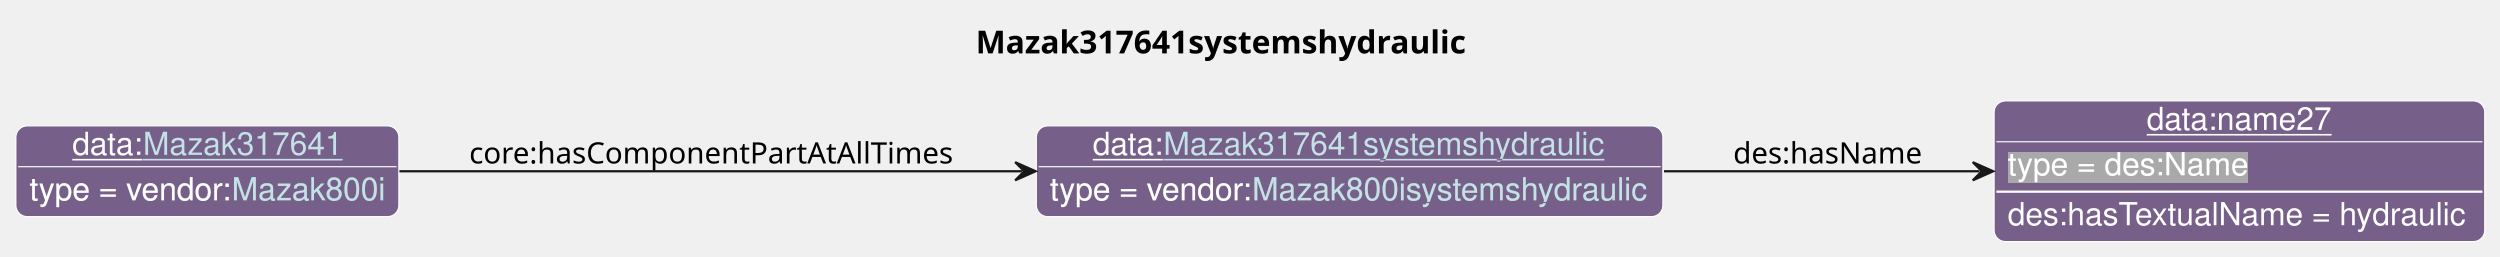
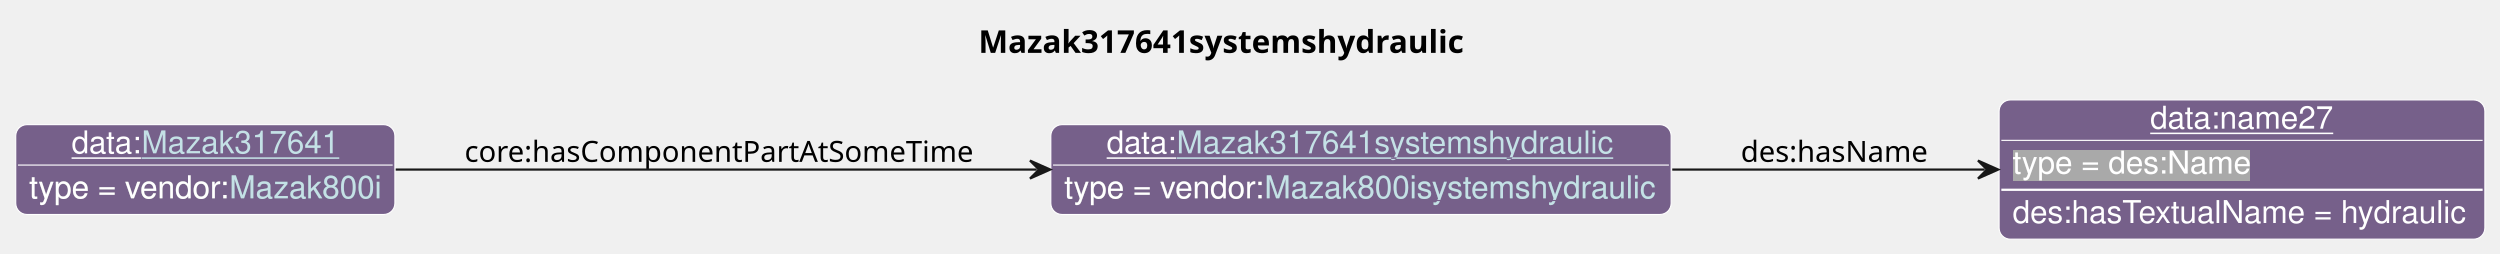
- <svg xmlns="http://www.w3.org/2000/svg" xmlns:xlink="http://www.w3.org/1999/xlink" contentStyleType="text/css" data-diagram-type="CLASS" height="113px" preserveAspectRatio="none" style="width:1102px;height:113px;background:#FFFFFF;" version="1.1" viewBox="0 0 1102 113" width="1102px" zoomAndPan="magnify">
+ <svg xmlns="http://www.w3.org/2000/svg" xmlns:xlink="http://www.w3.org/1999/xlink" contentStyleType="text/css" data-diagram-type="CLASS" height="113px" preserveAspectRatio="none" style="width:1113px;height:113px;background:#FFFFFF;" version="1.1" viewBox="0 0 1113 113" width="1113px" zoomAndPan="magnify">
  <defs>
-     <filter height="1" id="bkkfielzn32mo0" width="1" x="0" y="0">
+     <filter height="1" id="b102ry9qx1bck0" width="1" x="0" y="0">
      <feFlood flood-color="#76608A" result="flood" />
      <feComposite in="SourceGraphic" in2="flood" operator="over" />
    </filter>
-     <filter height="1" id="bkkfielzn32mo1" width="1" x="0" y="0">
+     <filter height="1" id="b102ry9qx1bck1" width="1" x="0" y="0">
      <feFlood flood-color="#A9A9A9" result="flood" />
      <feComposite in="SourceGraphic" in2="flood" operator="over" />
    </filter>
  </defs>
  <g>
    <g class="title" data-source-line="13">
-       <text fill="#000000" font-family="sans-serif" font-size="14" font-weight="bold" lengthAdjust="spacing" textLength="228.054" x="430.109" y="23.535">Mazak317641systemshydraulic</text>
+       <text fill="#000000" font-family="sans-serif" font-size="14" font-weight="bold" lengthAdjust="spacing" textLength="228.054" x="435.609" y="23.535">Mazak317641systemshydraulic</text>
    </g>
    <g class="entity" data-entity="o0" data-source-line="131" data-uid="ent0002" id="entity_o0">
-       <rect fill="#76608A" height="40" rx="5" ry="5" style="stroke:#FFFFFF;stroke-width:0.5;" width="276.182" x="456.82" y="55.488" />
-       <text fill="#FFFFFF" font-family="Helvetica" font-size="14" lengthAdjust="spacing" text-decoration="underline" textLength="31.138" x="481.684" y="68.269">data:</text>
+       <rect fill="#76608A" height="40" rx="5" ry="5" style="stroke:#FFFFFF;stroke-width:0.5;" width="276.182" x="467.82" y="55.488" />
+       <text fill="#FFFFFF" font-family="Helvetica" font-size="14" lengthAdjust="spacing" text-decoration="underline" textLength="31.138" x="492.684" y="68.269">data:</text>
      <a href="./Mazak317641systemshydraulic.html" target="_top" title="./Mazak317641systemshydraulic.html" xlink:actuate="onRequest" xlink:href="./Mazak317641systemshydraulic.html" xlink:show="new" xlink:title="./Mazak317641systemshydraulic.html" xlink:type="simple">
-         <text fill="#C4E1E6" font-family="Helvetica" font-size="14" lengthAdjust="spacing" text-decoration="underline" textLength="195.316" x="512.822" y="68.269">Mazak317641systemshydraulic</text>
+         <text fill="#C4E1E6" font-family="Helvetica" font-size="14" lengthAdjust="spacing" text-decoration="underline" textLength="195.316" x="523.822" y="68.269">Mazak317641systemshydraulic</text>
      </a>
-       <line style="stroke:#FFFFFF;stroke-width:0.5;" x1="457.82" x2="732.002" y1="73.488" y2="73.488" />
-       <text fill="#FFFFFF" filter="url(#bkkfielzn32mo0)" font-family="Helvetica" font-size="14" lengthAdjust="spacing" textLength="89.113" x="462.82" y="88.269">type = vendor:</text>
+       <line style="stroke:#FFFFFF;stroke-width:0.5;" x1="468.82" x2="743.002" y1="73.488" y2="73.488" />
+       <text fill="#FFFFFF" filter="url(#b102ry9qx1bck0)" font-family="Helvetica" font-size="14" lengthAdjust="spacing" textLength="89.113" x="473.82" y="88.269">type = vendor:</text>
      <a href="../Mazak.html#Mazak800isystemshydraulic" target="_top" title="../Mazak.html#Mazak800isystemshydraulic" xlink:actuate="onRequest" xlink:href="../Mazak.html#Mazak800isystemshydraulic" xlink:show="new" xlink:title="../Mazak.html#Mazak800isystemshydraulic" xlink:type="simple">
-         <text fill="#C4E1E6" filter="url(#bkkfielzn32mo0)" font-family="Helvetica" font-size="14" lengthAdjust="spacing" textLength="175.068" x="551.933" y="88.269">Mazak800isystemshydraulic</text>
-         <line style="stroke:#76608A;stroke-width:0.5;" x1="551.933" x2="727.002" y1="89.269" y2="89.269" />
+         <text fill="#C4E1E6" filter="url(#b102ry9qx1bck0)" font-family="Helvetica" font-size="14" lengthAdjust="spacing" textLength="175.068" x="562.933" y="88.269">Mazak800isystemshydraulic</text>
+         <line style="stroke:#76608A;stroke-width:0.5;" x1="562.933" x2="738.002" y1="89.269" y2="89.269" />
      </a>
    </g>
    <g class="entity" data-entity="o1" data-source-line="131" data-uid="ent0003" id="entity_o1">
-       <rect fill="#76608A" height="62" rx="5" ry="5" style="stroke:#FFFFFF;stroke-width:0.5;" width="216.272" x="879" y="44.488" />
-       <text fill="#FFFFFF" font-family="Helvetica" font-size="14" lengthAdjust="spacing" text-decoration="underline" textLength="81.731" x="946.27" y="57.269">data:name27</text>
-       <line style="stroke:#FFFFFF;stroke-width:0.5;" x1="880" x2="1094.272" y1="62.488" y2="62.488" />
-       <text fill="#FFFFFF" filter="url(#bkkfielzn32mo1)" font-family="Helvetica" font-size="14" lengthAdjust="spacing" textLength="106.224" x="885" y="77.269">type = des:Name</text>
-       <line style="stroke:#FFFFFF;stroke-width:1;" x1="880" x2="1094.272" y1="84.488" y2="84.488" />
-       <text fill="#FFFFFF" font-family="Helvetica" font-size="14" lengthAdjust="spacing" textLength="204.272" x="885" y="99.269">des:hasTextualName = hydraulic</text>
+       <rect fill="#76608A" height="62" rx="5" ry="5" style="stroke:#FFFFFF;stroke-width:0.5;" width="216.272" x="890" y="44.488" />
+       <text fill="#FFFFFF" font-family="Helvetica" font-size="14" lengthAdjust="spacing" text-decoration="underline" textLength="81.731" x="957.27" y="57.269">data:name27</text>
+       <line style="stroke:#FFFFFF;stroke-width:0.5;" x1="891" x2="1105.272" y1="62.488" y2="62.488" />
+       <text fill="#FFFFFF" filter="url(#b102ry9qx1bck1)" font-family="Helvetica" font-size="14" lengthAdjust="spacing" textLength="106.224" x="896" y="77.269">type = des:Name</text>
+       <line style="stroke:#FFFFFF;stroke-width:1;" x1="891" x2="1105.272" y1="84.488" y2="84.488" />
+       <text fill="#FFFFFF" font-family="Helvetica" font-size="14" lengthAdjust="spacing" textLength="204.272" x="896" y="99.269">des:hasTextualName = hydraulic</text>
    </g>
    <g class="entity" data-entity="o2" data-source-line="131" data-uid="ent0004" id="entity_o2">
      <rect fill="#76608A" height="40" rx="5" ry="5" style="stroke:#FFFFFF;stroke-width:0.5;" width="168.816" x="7" y="55.488" />
      <text fill="#FFFFFF" font-family="Helvetica" font-size="14" lengthAdjust="spacing" text-decoration="underline" textLength="31.138" x="31.864" y="68.269">data:</text>
      <a href="./Mazak317641.html" target="_top" title="./Mazak317641.html" xlink:actuate="onRequest" xlink:href="./Mazak317641.html" xlink:show="new" xlink:title="./Mazak317641.html" xlink:type="simple">
        <text fill="#C4E1E6" font-family="Helvetica" font-size="14" lengthAdjust="spacing" text-decoration="underline" textLength="87.951" x="63.002" y="68.269">Mazak317641</text>
      </a>
      <line style="stroke:#FFFFFF;stroke-width:0.5;" x1="8" x2="174.816" y1="73.488" y2="73.488" />
-       <text fill="#FFFFFF" filter="url(#bkkfielzn32mo0)" font-family="Helvetica" font-size="14" lengthAdjust="spacing" textLength="89.113" x="13" y="88.269">type = vendor:</text>
+       <text fill="#FFFFFF" filter="url(#b102ry9qx1bck0)" font-family="Helvetica" font-size="14" lengthAdjust="spacing" textLength="89.113" x="13" y="88.269">type = vendor:</text>
      <a href="../Mazak.html#Mazak800i" target="_top" title="../Mazak.html#Mazak800i" xlink:actuate="onRequest" xlink:href="../Mazak.html#Mazak800i" xlink:show="new" xlink:title="../Mazak.html#Mazak800i" xlink:type="simple">
-         <text fill="#C4E1E6" filter="url(#bkkfielzn32mo0)" font-family="Helvetica" font-size="14" lengthAdjust="spacing" textLength="67.703" x="102.113" y="88.269">Mazak800i</text>
+         <text fill="#C4E1E6" filter="url(#b102ry9qx1bck0)" font-family="Helvetica" font-size="14" lengthAdjust="spacing" textLength="67.703" x="102.113" y="88.269">Mazak800i</text>
        <line style="stroke:#76608A;stroke-width:0.5;" x1="102.113" x2="169.816" y1="89.269" y2="89.269" />
      </a>
    </g>
    <g class="link" data-entity-1="o0" data-entity-2="o1" data-source-line="195" data-uid="lnk5" id="link_o0_o1">
-       <path codeLine="195" d="M733.49,75.488 C781.1,75.488 827.74,75.488 872.59,75.488" fill="none" id="o0-to-o1" style="stroke:#181818;stroke-width:1;" />
-       <polygon fill="#181818" points="878.59,75.488,869.59,71.488,873.59,75.488,869.59,79.488,878.59,75.488" style="stroke:#181818;stroke-width:1;" />
-       <text fill="#000000" font-family="sans-serif" font-size="13" lengthAdjust="spacing" textLength="84.202" x="764" y="72.057">des:hasName</text>
+       <path codeLine="195" d="M744.49,75.488 C792.1,75.488 838.74,75.488 883.59,75.488" fill="none" id="o0-to-o1" style="stroke:#181818;stroke-width:1;" />
+       <polygon fill="#181818" points="889.59,75.488,880.59,71.488,884.59,75.488,880.59,79.488,889.59,75.488" style="stroke:#181818;stroke-width:1;" />
+       <text fill="#000000" font-family="sans-serif" font-size="13" lengthAdjust="spacing" textLength="84.202" x="775" y="72.057">des:hasName</text>
    </g>
    <g class="link" data-entity-1="o2" data-entity-2="o0" data-source-line="195" data-uid="lnk6" id="link_o2_o0">
-       <path codeLine="195" d="M176.07,75.488 C252.42,75.488 360.72,75.488 450.48,75.488" fill="none" id="o2-to-o0" style="stroke:#181818;stroke-width:1;" />
-       <polygon fill="#181818" points="456.48,75.488,447.48,71.488,451.48,75.488,447.48,79.488,456.48,75.488" style="stroke:#181818;stroke-width:1;" />
-       <text fill="#000000" font-family="sans-serif" font-size="13" lengthAdjust="spacing" textLength="219.565" x="206.82" y="72.057">core:hasComponentPartAtAllTimes</text>
+       <path codeLine="195" d="M176.18,75.488 C255.07,75.488 368.69,75.488 461.55,75.488" fill="none" id="o2-to-o0" style="stroke:#181818;stroke-width:1;" />
+       <polygon fill="#181818" points="467.55,75.488,458.55,71.488,462.55,75.488,458.55,79.488,467.55,75.488" style="stroke:#181818;stroke-width:1;" />
+       <text fill="#000000" font-family="sans-serif" font-size="13" lengthAdjust="spacing" textLength="230.82" x="206.82" y="72.057">core:hasComponentPartAtSomeTime</text>
    </g>
  </g>
</svg>
